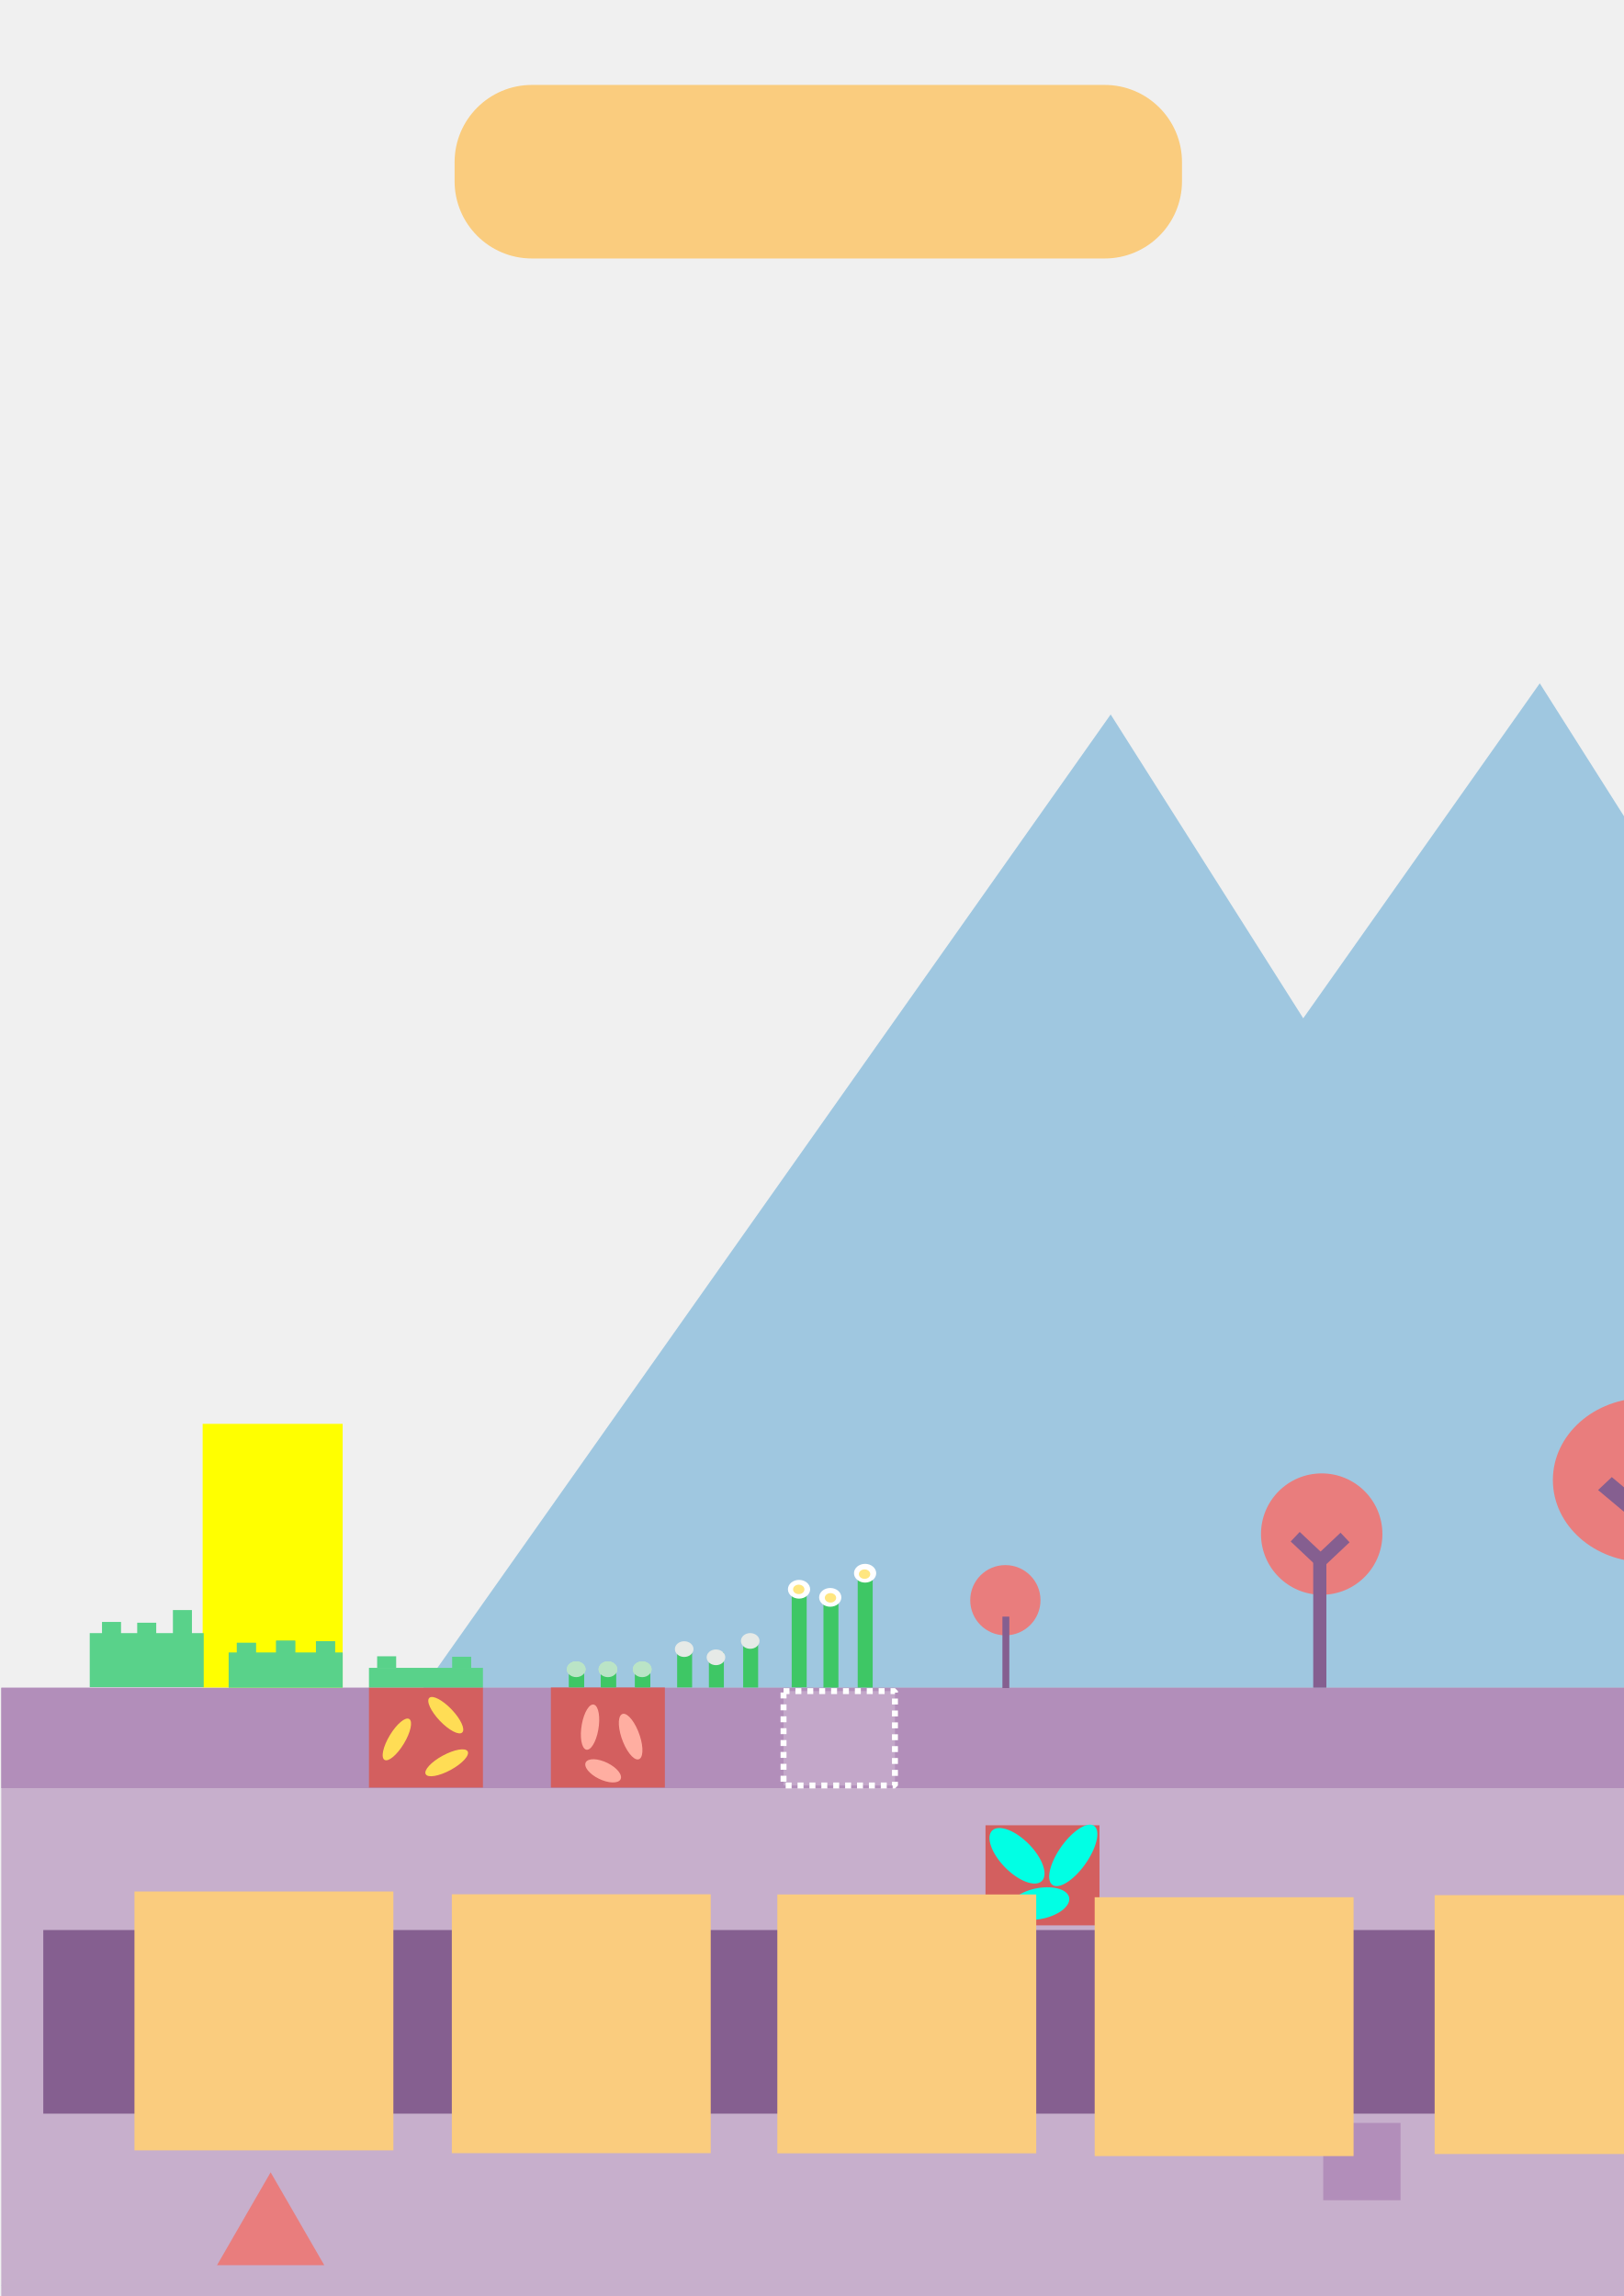
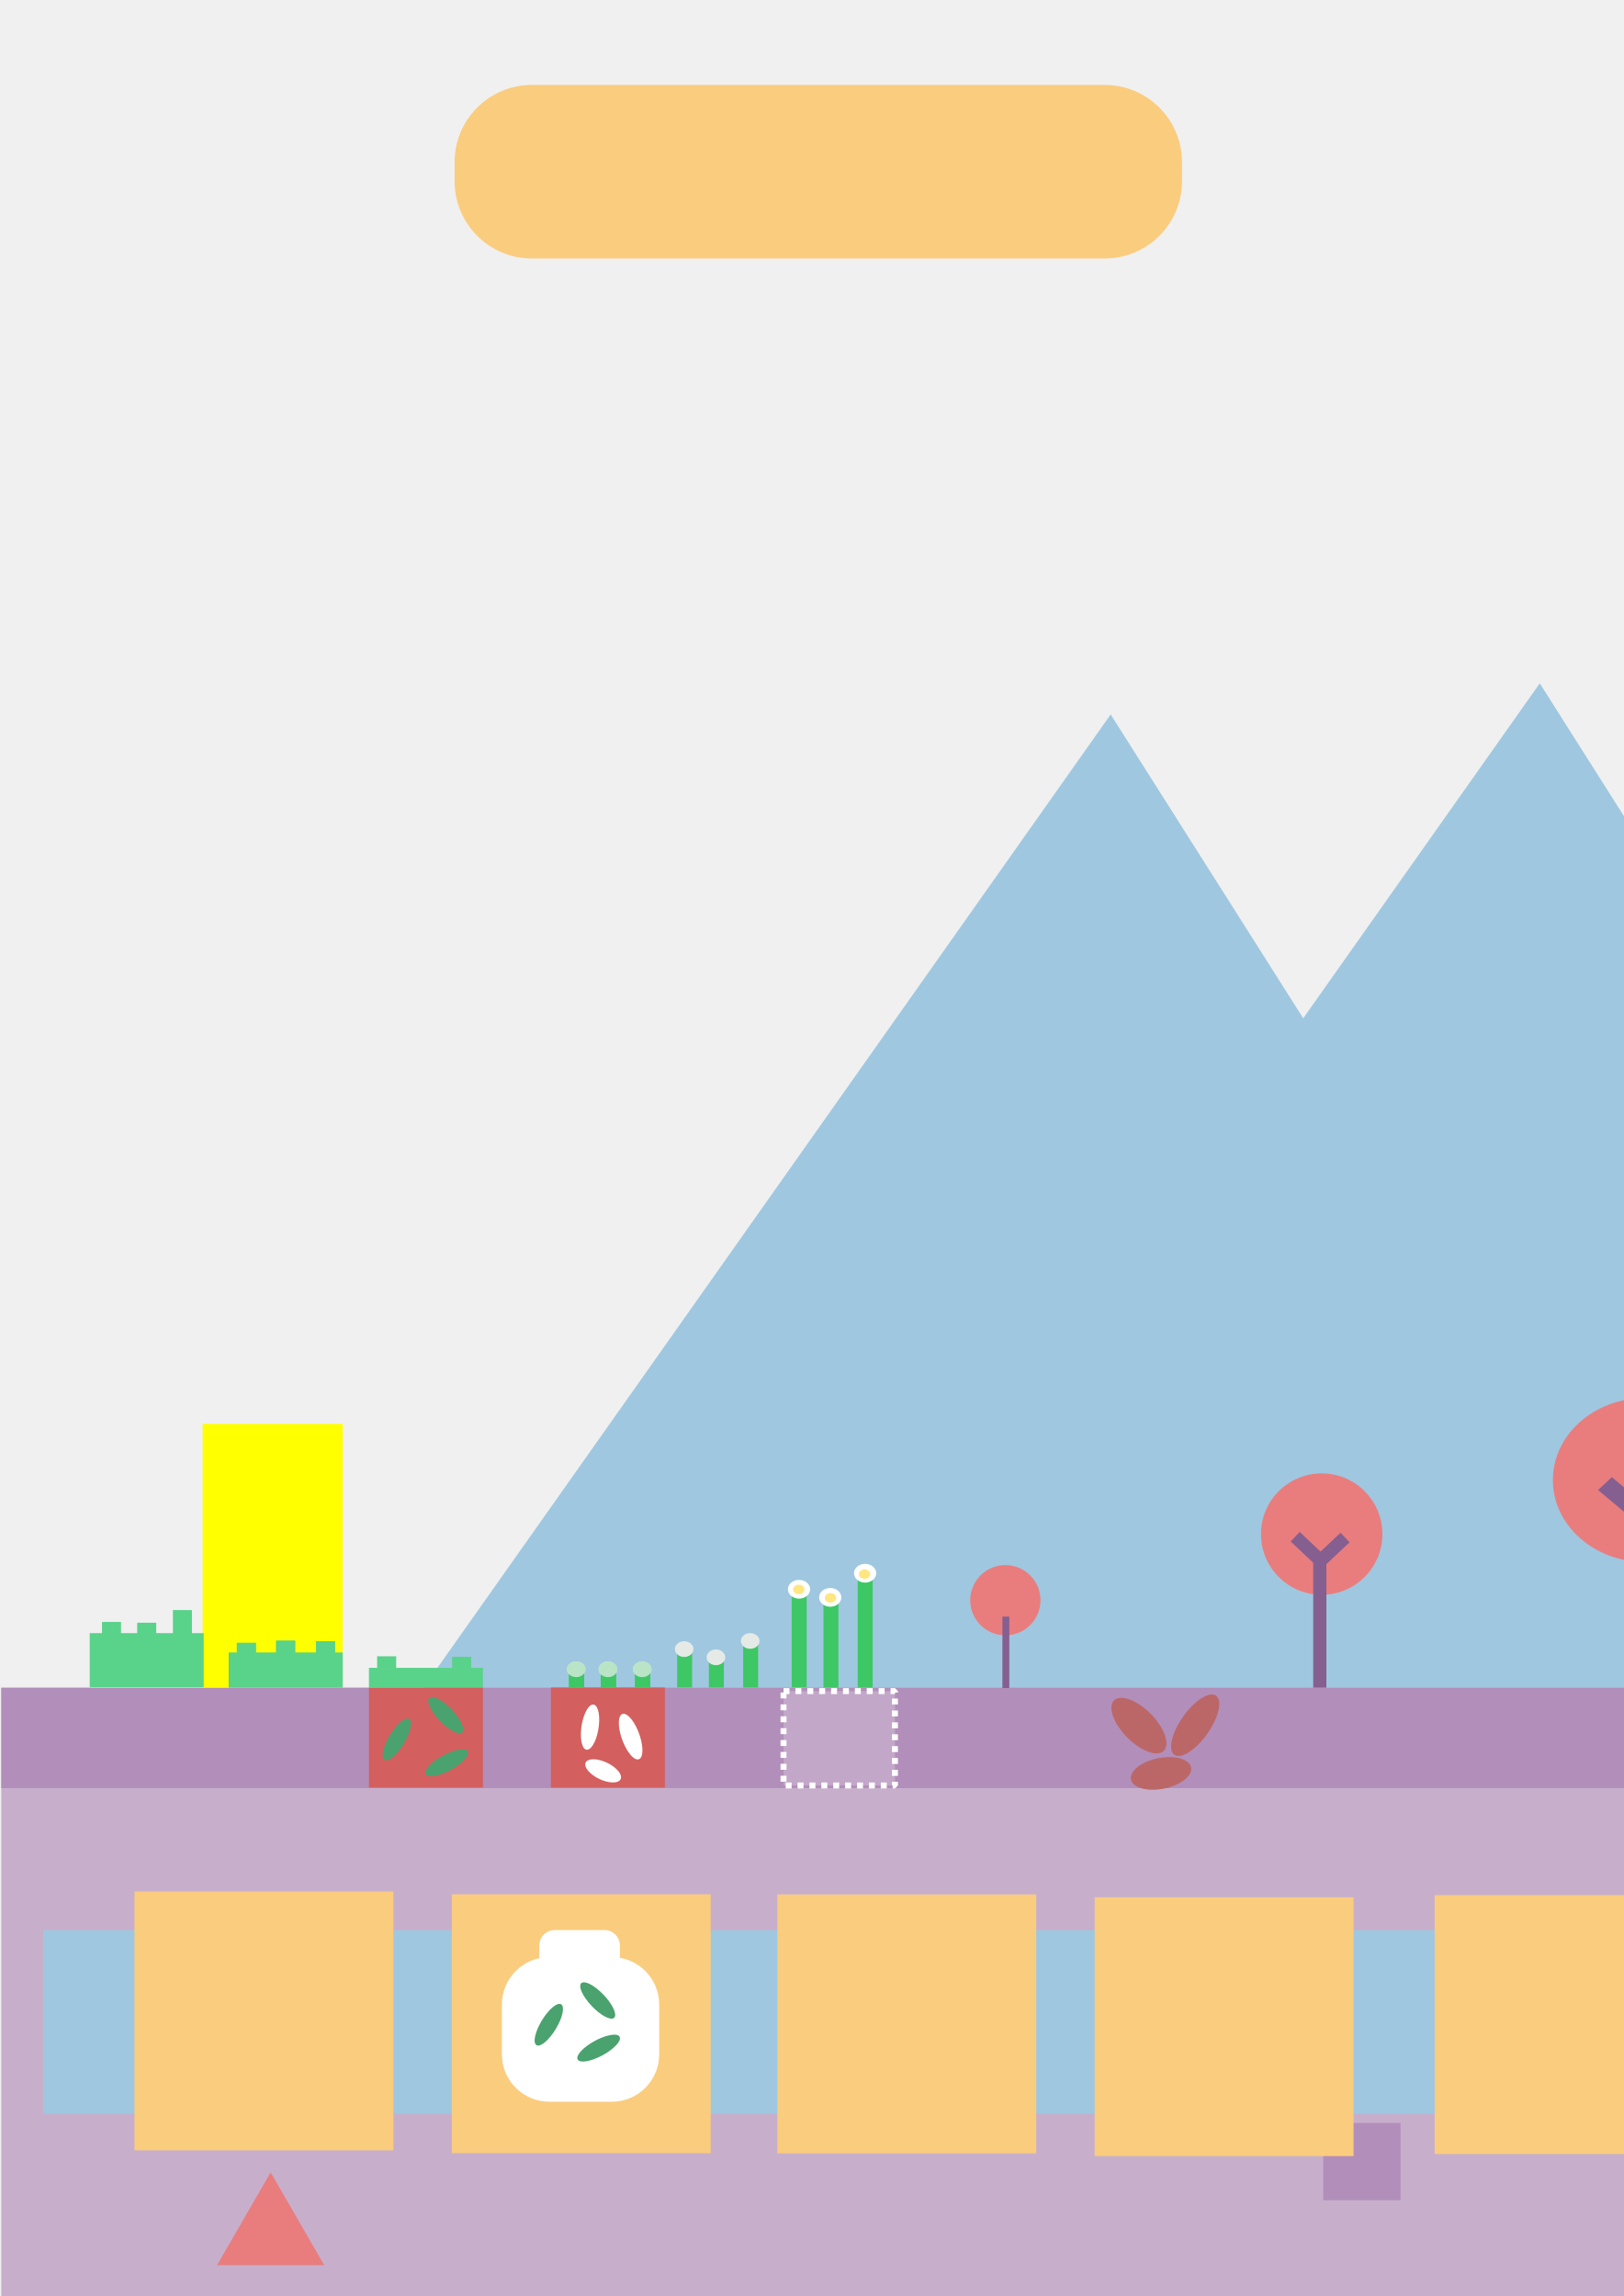
<svg xmlns="http://www.w3.org/2000/svg" width="210mm" height="297mm" viewBox="0 0 210 297" version="1.1" id="svg8">
  <defs id="defs2" />
  <g id="layer1" style="display:inline" />
  <g id="layer4" style="display:inline">
    <path style="opacity:1;fill:#9fc7e0;fill-opacity:1;stroke:none;stroke-width:1.323;stroke-miterlimit:4;stroke-dasharray:none;stroke-opacity:1" id="path5440" d="M 77.107,83.821 184.521,280.342 291.934,476.862 68.036,471.625 -155.863,466.388 -39.378,275.104 Z" transform="matrix(0.6158886,0,0,0.531199,96.15798,47.89345)" />
    <path style="opacity:1;fill:#9fc7e0;fill-opacity:1;stroke:none;stroke-width:1.323;stroke-miterlimit:4;stroke-dasharray:none;stroke-opacity:1" id="path5440-3" d="M 77.107,83.821 184.521,280.342 291.934,476.862 68.036,471.625 -155.863,466.388 -39.378,275.104 Z" transform="matrix(0.6158886,0,0,0.531199,151.6552,43.86594)" />
  </g>
  <g id="layer3" style="display:inline">
    <rect style="opacity:1;fill:#72ba8a;fill-opacity:1;stroke:none;stroke-width:0.624;stroke-miterlimit:4;stroke-dasharray:none;stroke-opacity:1" id="rect5387-7" width="110.974" height="151.564" x="301.22" y="156.149" rx="52.961" />
    <rect style="opacity:1;fill:#a0d0c2;fill-opacity:1;stroke:none;stroke-width:0.692;stroke-miterlimit:4;stroke-dasharray:none;stroke-opacity:1" id="rect5387" width="110.974" height="186.437" x="397.065" y="113.71" rx="52.961" />
  </g>
  <g id="layer2" style="display:inline">
    <rect style="opacity:1;fill:#c7afcc;fill-opacity:1;stroke:none;stroke-width:5.535;stroke-miterlimit:4;stroke-dasharray:none;stroke-opacity:1" id="rect4543" width="1202.22" height="80.494" x="0.164" y="218.319" />
    <rect style="opacity:1;fill:#b28eba;fill-opacity:1;stroke:none;stroke-width:3.434;stroke-miterlimit:4;stroke-dasharray:none;stroke-opacity:1" id="rect4545" width="1202.22" height="12.985" x="0.164" y="218.319" />
    <rect style="opacity:1;fill:#b28eba;fill-opacity:1;stroke:none;stroke-width:1.323;stroke-miterlimit:4;stroke-dasharray:none;stroke-opacity:1" id="rect5277" width="10" height="10" x="32.506" y="248.619" />
    <rect style="opacity:1;fill:#b28eba;fill-opacity:1;stroke:none;stroke-width:1.323;stroke-miterlimit:4;stroke-dasharray:none;stroke-opacity:1" id="rect5277-1" width="10" height="10" x="171.137" y="274.613" />
    <rect style="opacity:1;fill:#b28eba;fill-opacity:1;stroke:none;stroke-width:1.323;stroke-miterlimit:4;stroke-dasharray:none;stroke-opacity:1" id="rect5277-1-5" width="10" height="10" x="328.375" y="254.202" />
    <rect style="opacity:1;fill:#b28eba;fill-opacity:1;stroke:none;stroke-width:1.323;stroke-miterlimit:4;stroke-dasharray:none;stroke-opacity:1" id="rect5277-1-5-8" width="10" height="10" x="528.702" y="273.101" />
    <rect style="opacity:1;fill:#b28eba;fill-opacity:1;stroke:none;stroke-width:1.323;stroke-miterlimit:4;stroke-dasharray:none;stroke-opacity:1" id="rect5277-1-5-8-6" width="10" height="10" x="685.94" y="254.958" />
    <rect style="opacity:1;fill:#b28eba;fill-opacity:1;stroke:none;stroke-width:1.323;stroke-miterlimit:4;stroke-dasharray:none;stroke-opacity:1" id="rect5277-1-5-8-6-3" width="10" height="10" x="843.935" y="277.637" />
    <rect style="opacity:1;fill:#b28eba;fill-opacity:1;stroke:none;stroke-width:1.323;stroke-miterlimit:4;stroke-dasharray:none;stroke-opacity:1" id="rect5277-1-5-8-6-3-5" width="10" height="10" x="1052.577" y="247.399" />
  </g>
  <g id="layer7">
    <rect style="opacity:1;fill:#ffff00;fill-opacity:1;stroke:none;stroke-width:1.339;stroke-miterlimit:4;stroke-dasharray:none;stroke-opacity:1" id="rect6040" width="18.108" height="34.105" x="26.21" y="184.182" />
  </g>
  <g id="layer5" style="display:inline">
    <rect style="opacity:1;fill:#d35f5f;fill-opacity:1;stroke:none;stroke-width:1.569;stroke-miterlimit:4;stroke-dasharray:none;stroke-opacity:1" id="rect5478" width="14.741" height="12.946" x="47.719" y="218.286" />
-     <rect style="opacity:1;fill:#ffdd55;fill-opacity:1;stroke:none;stroke-width:1.609;stroke-miterlimit:4;stroke-dasharray:none;stroke-opacity:1" id="rect5480" width="2.113" height="6.176" x="159.195" y="162.987" rx="12.162" transform="rotate(31.12703)" />
-     <rect style="opacity:1;fill:#ffdd55;fill-opacity:1;stroke:none;stroke-width:1.609;stroke-miterlimit:4;stroke-dasharray:none;stroke-opacity:1" id="rect5480-2" width="2.113" height="6.176" x="-112.229" y="197.386" rx="12.162" transform="rotate(-43.57705)" />
-     <rect style="opacity:1;fill:#ffdd55;fill-opacity:1;stroke:none;stroke-width:1.609;stroke-miterlimit:4;stroke-dasharray:none;stroke-opacity:1" id="rect5480-2-9" width="2.113" height="6.176" x="226.944" y="54.79" rx="12.162" transform="rotate(61.53915)" />
+     <rect style="opacity:1;fill:#4aa26e;fill-opacity:1;stroke:none;stroke-width:1.609;stroke-miterlimit:4;stroke-dasharray:none;stroke-opacity:1" id="rect5480" width="2.113" height="6.176" x="159.195" y="162.987" rx="12.162" transform="rotate(31.12703)" />
+     <rect style="opacity:1;fill:#4aa26e;fill-opacity:1;stroke:none;stroke-width:1.609;stroke-miterlimit:4;stroke-dasharray:none;stroke-opacity:1" id="rect5480-2" width="2.113" height="6.176" x="-112.229" y="197.386" rx="12.162" transform="rotate(-43.57705)" />
+     <rect style="opacity:1;fill:#4aa26e;fill-opacity:1;stroke:none;stroke-width:1.609;stroke-miterlimit:4;stroke-dasharray:none;stroke-opacity:1" id="rect5480-2-9" width="2.113" height="6.176" x="226.944" y="54.79" rx="12.162" transform="rotate(61.53915)" />
  </g>
  <g id="g5545" style="display:inline">
    <rect y="218.286" x="71.249" height="12.946" width="14.741" id="rect5533" style="opacity:1;fill:#d35f5f;fill-opacity:1;stroke:none;stroke-width:1.569;stroke-miterlimit:4;stroke-dasharray:none;stroke-opacity:1" />
-     <rect transform="matrix(0.9835002,-0.1809071,-0.1056129,0.9944073,0,0)" rx="13.408" y="240.611" x="102.582" height="5.868" width="2.329" id="rect5535" style="opacity:1;fill:#ffaea1;fill-opacity:1;stroke:none;stroke-width:1.647;stroke-miterlimit:4;stroke-dasharray:none;stroke-opacity:1" />
-     <rect transform="matrix(0.8052767,-0.5928992,0.3802753,0.9248734,0,0)" rx="13.86" y="233.189" x="-11.501" height="6.199" width="2.408" id="rect5537" style="opacity:1;fill:#ffaea1;fill-opacity:1;stroke:none;stroke-width:1.721;stroke-miterlimit:4;stroke-dasharray:none;stroke-opacity:1" />
-     <rect transform="matrix(-0.2375493,-0.9713755,0.9634786,0.2677855,0,0)" rx="16.126" y="22.112" x="-230.469" height="4.751" width="2.802" id="rect5541" style="opacity:1;fill:#ffaea1;fill-opacity:1;stroke:none;stroke-width:1.625;stroke-miterlimit:4;stroke-dasharray:none;stroke-opacity:1" />
+     <rect transform="matrix(0.9835002,-0.1809071,-0.1056129,0.9944073,0,0)" rx="13.408" y="240.611" x="102.582" height="5.868" width="2.329" id="rect5535" style="opacity:1;fill:#ffffff;fill-opacity:1;stroke:none;stroke-width:1.647;stroke-miterlimit:4;stroke-dasharray:none;stroke-opacity:1" />
+     <rect transform="matrix(0.8052767,-0.5928992,0.3802753,0.9248734,0,0)" rx="13.86" y="233.189" x="-11.501" height="6.199" width="2.408" id="rect5537" style="opacity:1;fill:#ffffff;fill-opacity:1;stroke:none;stroke-width:1.721;stroke-miterlimit:4;stroke-dasharray:none;stroke-opacity:1" />
+     <rect transform="matrix(-0.2375493,-0.9713755,0.9634786,0.2677855,0,0)" rx="16.126" y="22.112" x="-230.469" height="4.751" width="2.802" id="rect5541" style="opacity:1;fill:#ffffff;fill-opacity:1;stroke:none;stroke-width:1.625;stroke-miterlimit:4;stroke-dasharray:none;stroke-opacity:1" />
  </g>
  <g id="layer6" style="display:inline">
    <rect style="opacity:1;fill:#59d28a;fill-opacity:1;stroke:none;stroke-width:1.365;stroke-miterlimit:4;stroke-dasharray:none;stroke-opacity:1" id="rect5558" width="14.741" height="2.54" x="47.719" y="215.746" />
    <rect style="opacity:1;fill:#59d28a;fill-opacity:1;stroke:none;stroke-width:1.739;stroke-miterlimit:4;stroke-dasharray:none;stroke-opacity:1" id="rect5560" width="2.46" height="1.497" x="48.778" y="214.25" />
    <rect style="opacity:1;fill:#59d28a;fill-opacity:1;stroke:none;stroke-width:1.739;stroke-miterlimit:4;stroke-dasharray:none;stroke-opacity:1" id="rect5560-3" width="2.46" height="1.497" x="58.478" y="214.31" />
  </g>
  <g id="g5598" style="display:inline">
    <rect y="213.784" x="29.577" height="4.503" width="14.741" id="rect5592" style="opacity:1;fill:#59d28a;fill-opacity:1;stroke:none;stroke-width:1.817;stroke-miterlimit:4;stroke-dasharray:none;stroke-opacity:1" />
    <rect y="212.511" x="30.635" height="1.802" width="2.46" id="rect5594" style="opacity:1;fill:#59d28a;fill-opacity:1;stroke:none;stroke-width:1.908;stroke-miterlimit:4;stroke-dasharray:none;stroke-opacity:1" />
    <rect y="212.296" x="40.864" height="2.653" width="2.46" id="rect5596" style="opacity:1;fill:#59d28a;fill-opacity:1;stroke:none;stroke-width:2.315;stroke-miterlimit:4;stroke-dasharray:none;stroke-opacity:1" />
    <rect y="212.236" x="35.717" height="2.653" width="2.46" id="rect5596-0" style="opacity:1;fill:#59d28a;fill-opacity:1;stroke:none;stroke-width:2.315;stroke-miterlimit:4;stroke-dasharray:none;stroke-opacity:1" />
  </g>
  <g id="g5623" style="display:inline">
    <rect style="opacity:1;fill:#59d28a;fill-opacity:1;stroke:none;stroke-width:1.817;stroke-miterlimit:4;stroke-dasharray:none;stroke-opacity:1" id="rect5615" width="14.741" height="4.503" x="29.577" y="213.784" />
    <rect style="opacity:1;fill:#59d28a;fill-opacity:1;stroke:none;stroke-width:1.908;stroke-miterlimit:4;stroke-dasharray:none;stroke-opacity:1" id="rect5617" width="2.46" height="1.802" x="30.635" y="212.511" />
    <rect style="opacity:1;fill:#59d28a;fill-opacity:1;stroke:none;stroke-width:2.315;stroke-miterlimit:4;stroke-dasharray:none;stroke-opacity:1" id="rect5619" width="2.46" height="2.653" x="40.864" y="212.296" />
    <rect style="opacity:1;fill:#59d28a;fill-opacity:1;stroke:none;stroke-width:2.315;stroke-miterlimit:4;stroke-dasharray:none;stroke-opacity:1" id="rect5621" width="2.46" height="2.653" x="35.717" y="212.236" />
    <rect style="opacity:1;fill:#59d28a;fill-opacity:1;stroke:none;stroke-width:2.263;stroke-miterlimit:4;stroke-dasharray:none;stroke-opacity:1" id="rect5615-3" width="14.741" height="6.989" x="11.606" y="211.252" />
    <rect style="opacity:1;fill:#59d28a;fill-opacity:1;stroke:none;stroke-width:2.378;stroke-miterlimit:4;stroke-dasharray:none;stroke-opacity:1" id="rect5617-7" width="2.46" height="2.797" x="13.193" y="209.806" />
    <rect style="opacity:1;fill:#59d28a;fill-opacity:1;stroke:none;stroke-width:3.279;stroke-miterlimit:4;stroke-dasharray:none;stroke-opacity:1" id="rect5619-5" width="2.46" height="5.32" x="22.364" y="208.27" />
    <rect style="opacity:1;fill:#59d28a;fill-opacity:1;stroke:none;stroke-width:2.885;stroke-miterlimit:4;stroke-dasharray:none;stroke-opacity:1" id="rect5621-2" width="2.46" height="4.117" x="17.746" y="209.907" />
  </g>
  <g id="g5663" style="display:inline">
    <rect y="216.229" x="73.608" height="2.021" width="1.937" id="rect5657" style="opacity:1;fill:#3ec765;fill-opacity:1;stroke:none;stroke-width:0.441;stroke-miterlimit:4;stroke-dasharray:none;stroke-opacity:1" />
    <ellipse style="opacity:1;fill:#bae4c6;fill-opacity:1;stroke:none;stroke-width:1.292;stroke-miterlimit:4;stroke-dasharray:none;stroke-opacity:1" id="path5665" cx="74.522" cy="215.929" rx="1.204" ry="1.016" />
    <rect y="216.233" x="77.715" height="2.021" width="1.937" id="rect5657-7" style="opacity:1;fill:#3ec765;fill-opacity:1;stroke:none;stroke-width:0.441;stroke-miterlimit:4;stroke-dasharray:none;stroke-opacity:1" />
    <ellipse style="opacity:1;fill:#bae4c6;fill-opacity:1;stroke:none;stroke-width:1.292;stroke-miterlimit:4;stroke-dasharray:none;stroke-opacity:1" id="path5665-4" cx="78.628" cy="215.933" rx="1.204" ry="1.016" />
    <rect y="216.233" x="82.147" height="2.021" width="1.937" id="rect5657-7-7" style="opacity:1;fill:#3ec765;fill-opacity:1;stroke:none;stroke-width:0.441;stroke-miterlimit:4;stroke-dasharray:none;stroke-opacity:1" />
    <ellipse style="opacity:1;fill:#bae4c6;fill-opacity:1;stroke:none;stroke-width:1.292;stroke-miterlimit:4;stroke-dasharray:none;stroke-opacity:1" id="path5665-4-9" cx="83.06" cy="215.933" rx="1.204" ry="1.016" />
  </g>
  <g id="g5715" style="display:inline">
    <rect style="opacity:1;fill:#3ec765;fill-opacity:1;stroke:none;stroke-width:0.441;stroke-miterlimit:4;stroke-dasharray:none;stroke-opacity:1" id="rect5703" width="1.937" height="2.021" x="73.608" y="216.229" />
    <ellipse ry="1.016" rx="1.204" cy="215.929" cx="74.522" id="ellipse5705" style="opacity:1;fill:#bae4c6;fill-opacity:1;stroke:none;stroke-width:1.292;stroke-miterlimit:4;stroke-dasharray:none;stroke-opacity:1" />
    <rect style="opacity:1;fill:#3ec765;fill-opacity:1;stroke:none;stroke-width:0.441;stroke-miterlimit:4;stroke-dasharray:none;stroke-opacity:1" id="rect5707" width="1.937" height="2.021" x="77.715" y="216.233" />
    <ellipse ry="1.016" rx="1.204" cy="215.933" cx="78.628" id="ellipse5709" style="opacity:1;fill:#bae4c6;fill-opacity:1;stroke:none;stroke-width:1.292;stroke-miterlimit:4;stroke-dasharray:none;stroke-opacity:1" />
    <rect style="opacity:1;fill:#3ec765;fill-opacity:1;stroke:none;stroke-width:0.441;stroke-miterlimit:4;stroke-dasharray:none;stroke-opacity:1" id="rect5711" width="1.937" height="2.021" x="82.147" y="216.233" />
    <ellipse ry="1.016" rx="1.204" cy="215.933" cx="83.06" id="ellipse5713" style="opacity:1;fill:#bae4c6;fill-opacity:1;stroke:none;stroke-width:1.292;stroke-miterlimit:4;stroke-dasharray:none;stroke-opacity:1" />
    <rect style="opacity:1;fill:#3ec765;fill-opacity:1;stroke:none;stroke-width:0.66;stroke-miterlimit:4;stroke-dasharray:none;stroke-opacity:1" id="rect5703-0" width="1.937" height="4.521" x="87.577" y="213.76" />
    <ellipse ry="1.016" rx="1.204" cy="213.32" cx="88.49" id="ellipse5705-8" style="opacity:1;fill:#e6eae7;fill-opacity:1;stroke:none;stroke-width:1.292;stroke-miterlimit:4;stroke-dasharray:none;stroke-opacity:1" />
    <rect style="opacity:1;fill:#3ec765;fill-opacity:1;stroke:none;stroke-width:0.66;stroke-miterlimit:4;stroke-dasharray:none;stroke-opacity:1" id="rect5707-1" width="1.937" height="4.521" x="91.684" y="213.77" />
    <ellipse ry="1.016" rx="1.204" cy="214.382" cx="92.597" id="ellipse5709-1" style="opacity:1;fill:#e6eae7;fill-opacity:1;stroke:none;stroke-width:1.292;stroke-miterlimit:4;stroke-dasharray:none;stroke-opacity:1" />
    <rect style="opacity:1;fill:#3ec765;fill-opacity:1;stroke:none;stroke-width:0.736;stroke-miterlimit:4;stroke-dasharray:none;stroke-opacity:1" id="rect5711-4" width="1.937" height="5.623" x="96.116" y="212.667" />
    <ellipse ry="1.016" rx="1.204" cy="212.266" cx="97.029" id="ellipse5713-1" style="opacity:1;fill:#e6eae7;fill-opacity:1;stroke:none;stroke-width:1.292;stroke-miterlimit:4;stroke-dasharray:none;stroke-opacity:1" />
  </g>
  <g id="g5771" style="display:inline">
    <rect y="216.229" x="73.608" height="2.021" width="1.937" id="rect5747" style="opacity:1;fill:#3ec765;fill-opacity:1;stroke:none;stroke-width:0.441;stroke-miterlimit:4;stroke-dasharray:none;stroke-opacity:1" />
    <ellipse style="opacity:1;fill:#bae4c6;fill-opacity:1;stroke:none;stroke-width:1.292;stroke-miterlimit:4;stroke-dasharray:none;stroke-opacity:1" id="ellipse5749" cx="74.522" cy="215.929" rx="1.204" ry="1.016" />
    <rect y="216.233" x="77.715" height="2.021" width="1.937" id="rect5751" style="opacity:1;fill:#3ec765;fill-opacity:1;stroke:none;stroke-width:0.441;stroke-miterlimit:4;stroke-dasharray:none;stroke-opacity:1" />
    <ellipse style="opacity:1;fill:#bae4c6;fill-opacity:1;stroke:none;stroke-width:1.292;stroke-miterlimit:4;stroke-dasharray:none;stroke-opacity:1" id="ellipse5753" cx="78.628" cy="215.933" rx="1.204" ry="1.016" />
    <rect y="216.233" x="82.147" height="2.021" width="1.937" id="rect5755" style="opacity:1;fill:#3ec765;fill-opacity:1;stroke:none;stroke-width:0.441;stroke-miterlimit:4;stroke-dasharray:none;stroke-opacity:1" />
    <ellipse style="opacity:1;fill:#bae4c6;fill-opacity:1;stroke:none;stroke-width:1.292;stroke-miterlimit:4;stroke-dasharray:none;stroke-opacity:1" id="ellipse5757" cx="83.06" cy="215.933" rx="1.204" ry="1.016" />
    <rect y="205.759" x="102.394" height="12.506" width="1.937" id="rect5759" style="opacity:1;fill:#3ec765;fill-opacity:1;stroke:none;stroke-width:1.097;stroke-miterlimit:4;stroke-dasharray:none;stroke-opacity:1" />
    <ellipse style="opacity:1;fill:#ffffff;fill-opacity:1;stroke:none;stroke-width:1.543;stroke-miterlimit:4;stroke-dasharray:none;stroke-opacity:1" id="ellipse5761" cx="103.342" cy="205.579" rx="1.437" ry="1.213" />
    <rect y="206.797" x="106.501" height="11.494" width="1.937" id="rect5763" style="opacity:1;fill:#3ec765;fill-opacity:1;stroke:none;stroke-width:1.052;stroke-miterlimit:4;stroke-dasharray:none;stroke-opacity:1" />
    <ellipse style="opacity:1;fill:#ffffff;fill-opacity:1;stroke:none;stroke-width:1.543;stroke-miterlimit:4;stroke-dasharray:none;stroke-opacity:1" id="ellipse5765" cx="107.378" cy="206.627" rx="1.437" ry="1.213" />
    <rect y="202.736" x="110.932" height="15.555" width="1.937" id="rect5767" style="opacity:1;fill:#3ec765;fill-opacity:1;stroke:none;stroke-width:1.224;stroke-miterlimit:4;stroke-dasharray:none;stroke-opacity:1" />
    <ellipse style="opacity:1;fill:#ffffff;fill-opacity:1;stroke:none;stroke-width:1.543;stroke-miterlimit:4;stroke-dasharray:none;stroke-opacity:1" id="ellipse5769" cx="111.886" cy="203.505" rx="1.437" ry="1.213" />
    <ellipse style="opacity:1;fill:#ffe680;fill-opacity:1;stroke:none;stroke-width:2.425;stroke-miterlimit:4;stroke-dasharray:none;stroke-opacity:1" id="path5773" cx="103.305" cy="205.597" rx="0.735" ry="0.612" />
    <ellipse style="opacity:1;fill:#ffe680;fill-opacity:1;stroke:none;stroke-width:2.425;stroke-miterlimit:4;stroke-dasharray:none;stroke-opacity:1" id="path5773-0" cx="107.409" cy="206.69" rx="0.735" ry="0.612" />
    <ellipse style="opacity:1;fill:#ffe680;fill-opacity:1;stroke:none;stroke-width:2.425;stroke-miterlimit:4;stroke-dasharray:none;stroke-opacity:1" id="path5773-0-8" cx="111.819" cy="203.622" rx="0.735" ry="0.612" />
  </g>
  <g style="display:inline" id="g5813">
-     <rect style="opacity:1;fill:#d35f5f;fill-opacity:1;stroke:none;stroke-width:1.569;stroke-miterlimit:4;stroke-dasharray:none;stroke-opacity:1" id="rect5805" width="14.741" height="12.946" x="127.46" y="236.109" />
-     <rect style="opacity:1;fill:#01ffe4;fill-opacity:1;stroke:none;stroke-width:2.851;stroke-miterlimit:4;stroke-dasharray:none;stroke-opacity:1" id="rect5807" width="4.529" height="9.049" x="-102.552" y="224.142" rx="26.071" transform="matrix(0.4183339,-0.9082933,0.75869,0.6514518,0,0)" />
-     <rect style="opacity:1;fill:#01ffe4;fill-opacity:1;stroke:none;stroke-width:2.679;stroke-miterlimit:4;stroke-dasharray:none;stroke-opacity:1" id="rect5809" width="3.875" height="9.334" x="-252.718" y="-161.93" rx="22.308" transform="matrix(-0.9005664,-0.4347184,0.5534263,-0.8328982,0,0)" />
-     <rect style="opacity:1;fill:#01ffe4;fill-opacity:1;stroke:none;stroke-width:2.694;stroke-miterlimit:4;stroke-dasharray:none;stroke-opacity:1" id="rect5811" width="4.965" height="7.367" x="-325.071" y="-145.633" rx="28.581" transform="matrix(-0.8158341,-0.5782861,0.9072872,-0.4205115,0,0)" />
+     <rect style="opacity:1;fill:#bc6767;fill-opacity:1;stroke:none;stroke-width:2.851;stroke-miterlimit:4;stroke-dasharray:none;stroke-opacity:1" id="rect5807" width="4.529" height="9.049" x="-78.585" y="231.711" rx="26.071" transform="matrix(0.4183339,-0.9082933,0.75869,0.6514518,0,0)" />
+     <rect style="opacity:1;fill:#bc6767;fill-opacity:1;stroke:none;stroke-width:2.679;stroke-miterlimit:4;stroke-dasharray:none;stroke-opacity:1" id="rect5809" width="3.875" height="9.334" x="-256.569" y="-139.704" rx="22.308" transform="matrix(-0.9005664,-0.4347184,0.5534263,-0.8328982,0,0)" />
+     <rect style="opacity:1;fill:#bc6767;fill-opacity:1;stroke:none;stroke-width:2.694;stroke-miterlimit:4;stroke-dasharray:none;stroke-opacity:1" id="rect5811" width="4.965" height="7.367" x="-315.107" y="-119.293" rx="28.581" transform="matrix(-0.8158341,-0.5782861,0.9072872,-0.4205115,0,0)" />
  </g>
  <g id="g5835" style="display:inline">
    <circle style="opacity:1;fill:#e97d7d;fill-opacity:1;stroke:none;stroke-width:1.538;stroke-miterlimit:4;stroke-dasharray:none;stroke-opacity:1" id="path6037" cx="130.027" cy="206.997" r="4.544" />
    <rect style="opacity:1;fill:#855f90;fill-opacity:1;stroke:none;stroke-width:0.8;stroke-miterlimit:4;stroke-dasharray:none;stroke-opacity:1" id="rect5854" width="0.893" height="9.237" x="129.646" y="209.121" />
  </g>
  <g style="display:inline" id="g5904">
    <circle style="display:inline;opacity:1;fill:#e97d7d;fill-opacity:1;stroke:none;stroke-width:2.657;stroke-miterlimit:4;stroke-dasharray:none;stroke-opacity:1" id="path6037-0" cx="170.94" cy="198.443" r="7.851" />
    <rect y="200.892" x="169.844" height="17.415" width="1.702" id="rect5898" style="opacity:1;fill:#855f90;fill-opacity:1;stroke:none;stroke-width:1.516;stroke-miterlimit:4;stroke-dasharray:none;stroke-opacity:1" />
    <rect style="opacity:1;fill:#855f90;fill-opacity:1;stroke:none;stroke-width:0.927;stroke-miterlimit:4;stroke-dasharray:none;stroke-opacity:1" id="rect6057" width="1.702" height="4.385" x="-30.497" y="258.255" transform="rotate(-46.66921)" />
    <rect style="display:inline;opacity:1;fill:#855f90;fill-opacity:1;stroke:none;stroke-width:0.927;stroke-miterlimit:4;stroke-dasharray:none;stroke-opacity:1" id="rect6057-4" width="1.702" height="4.385" x="-264.894" y="9.936" transform="matrix(-0.6862094,-0.7274041,-0.7274041,0.6862094,0,0)" />
  </g>
  <g id="g5975" style="display:inline">
    <ellipse style="display:inline;opacity:1;fill:#e97d7d;fill-opacity:1;stroke:none;stroke-width:3.812;stroke-miterlimit:4;stroke-dasharray:none;stroke-opacity:1" id="path6037-0-1" cx="212.792" cy="191.45" rx="11.953" ry="10.614" />
    <rect y="194.761" x="211.124" height="23.545" width="2.591" id="rect5898-1" style="display:inline;opacity:1;fill:#855f90;fill-opacity:1;stroke:none;stroke-width:2.175;stroke-miterlimit:4;stroke-dasharray:none;stroke-opacity:1" />
    <rect style="display:inline;opacity:1;fill:#855f90;fill-opacity:1;stroke:none;stroke-width:1.334;stroke-miterlimit:4;stroke-dasharray:none;stroke-opacity:1" id="rect6057-3" width="2.442" height="6.336" x="-15.138" y="284" transform="matrix(0.7281621,-0.685405,0.7665779,0.6421513,0,0)" />
    <rect style="display:inline;opacity:1;fill:#855f90;fill-opacity:1;stroke:none;stroke-width:1.334;stroke-miterlimit:4;stroke-dasharray:none;stroke-opacity:1" id="rect6057-4-3" width="2.442" height="6.336" x="-290.06" y="-9.225" transform="matrix(-0.7281621,-0.685405,-0.7665779,0.6421513,0,0)" />
  </g>
  <g id="layer8">
    <rect style="display:inline;opacity:1;fill:#ffffff;fill-opacity:0.225;stroke:#ffffff;stroke-width:0.769;stroke-linejoin:bevel;stroke-miterlimit:4;stroke-dasharray:0.769, 0.769;stroke-dashoffset:0;stroke-opacity:1" id="rect5805-9" width="14.412" height="12.21" x="101.337" y="218.751" />
  </g>
  <g id="layer9">
    <rect style="display:inline;opacity:1;fill:#d35f5f;fill-opacity:1;stroke:none;stroke-width:1.569;stroke-miterlimit:4;stroke-dasharray:none;stroke-opacity:1" id="rect5805-8" width="14.741" height="12.946" x="239.854" y="231.193" />
    <rect style="display:inline;opacity:1;fill:#facc7e;fill-opacity:1;stroke:none;stroke-width:2.851;stroke-miterlimit:4;stroke-dasharray:none;stroke-opacity:1" id="rect5807-4" width="4.529" height="9.049" x="328.473" y="213.189" rx="26.071" transform="matrix(0.9948612,0.1012479,-0.3702776,0.9289211,0,0)" />
    <rect style="display:inline;opacity:1;fill:#facc7e;fill-opacity:1;stroke:none;stroke-width:2.679;stroke-miterlimit:4;stroke-dasharray:none;stroke-opacity:1" id="rect5809-6" width="3.875" height="9.334" x="-352.563" y="-51.331" rx="22.308" transform="matrix(-0.8082116,-0.5888922,0.6935708,-0.7203884,0,0)" />
    <rect style="display:inline;opacity:1;fill:#facc7e;fill-opacity:1;stroke:none;stroke-width:3.273;stroke-miterlimit:4;stroke-dasharray:none;stroke-opacity:1" id="rect5811-0" width="6.221" height="8.679" x="-0.386" y="338.162" rx="35.808" transform="matrix(0.1779064,-0.9840474,0.708236,0.7059757,0,0)" />
  </g>
  <g id="layer10" style="display:inline">
    <path style="opacity:1;fill:#facc7e;fill-opacity:1;stroke:none;stroke-width:0.729;stroke-linejoin:miter;stroke-miterlimit:4;stroke-dasharray:0.729, 0.729;stroke-dashoffset:0;stroke-opacity:1" id="path6492" d="m 267.229,199.482 -14.602,1.199 -5.653,-13.517 11.108,-9.553 12.518,7.613 z" transform="matrix(0.860847,0.07905296,-0.07905296,0.860847,52.41862,10.92036)" />
    <rect y="198.671" x="259.863" height="19.719" width="1.623" id="rect5898-1-7" style="display:inline;opacity:1;fill:#855f90;fill-opacity:1;stroke:none;stroke-width:1.575;stroke-miterlimit:4;stroke-dasharray:none;stroke-opacity:1" />
    <rect style="display:inline;opacity:1;fill:#855f90;fill-opacity:1;stroke:none;stroke-width:0.755;stroke-miterlimit:4;stroke-dasharray:none;stroke-opacity:1" id="rect6057-3-5" width="1.373" height="3.613" x="-32.509" y="336.765" transform="matrix(0.8112203,-0.5847406,0.8417035,0.53994,0,0)" />
    <rect style="display:inline;opacity:1;fill:#855f90;fill-opacity:1;stroke:none;stroke-width:0.755;stroke-miterlimit:4;stroke-dasharray:none;stroke-opacity:1" id="rect6057-4-3-4" width="1.373" height="3.613" x="-335.24" y="9.038" transform="matrix(-0.8112203,-0.5847406,-0.8417035,0.53994,0,0)" />
  </g>
  <g id="g6502" style="display:inline">
    <path transform="matrix(0.860847,0.07905296,-0.07905296,0.860847,52.41862,10.92036)" d="m 267.229,199.482 -14.602,1.199 -5.653,-13.517 11.108,-9.553 12.518,7.613 z" id="path6494" style="opacity:1;fill:#facc7e;fill-opacity:1;stroke:none;stroke-width:0.729;stroke-linejoin:miter;stroke-miterlimit:4;stroke-dasharray:0.729, 0.729;stroke-dashoffset:0;stroke-opacity:1" />
    <rect style="display:inline;opacity:1;fill:#855f90;fill-opacity:1;stroke:none;stroke-width:1.575;stroke-miterlimit:4;stroke-dasharray:none;stroke-opacity:1" id="rect6496" width="1.623" height="19.719" x="259.863" y="198.671" />
    <rect transform="matrix(0.8112203,-0.5847406,0.8417035,0.53994,0,0)" y="336.765" x="-32.509" height="3.613" width="1.373" id="rect6498" style="display:inline;opacity:1;fill:#855f90;fill-opacity:1;stroke:none;stroke-width:0.755;stroke-miterlimit:4;stroke-dasharray:none;stroke-opacity:1" />
    <rect transform="matrix(-0.8112203,-0.5847406,-0.8417035,0.53994,0,0)" y="9.038" x="-335.24" height="3.613" width="1.373" id="rect6500" style="display:inline;opacity:1;fill:#855f90;fill-opacity:1;stroke:none;stroke-width:0.755;stroke-miterlimit:4;stroke-dasharray:none;stroke-opacity:1" />
    <path transform="matrix(1.484574,0.1363308,-0.1363308,1.484574,-51.83121,-135.9011)" d="m 267.229,199.482 -14.602,1.199 -5.653,-13.517 11.108,-9.553 12.518,7.613 z" id="path6494-9" style="display:inline;opacity:1;fill:#facc7e;fill-opacity:1;stroke:none;stroke-width:0.729;stroke-linejoin:miter;stroke-miterlimit:4;stroke-dasharray:0.729, 0.729;stroke-dashoffset:0;stroke-opacity:1" />
    <rect style="display:inline;opacity:1;fill:#855f90;fill-opacity:1;stroke:none;stroke-width:3.119;stroke-miterlimit:4;stroke-dasharray:none;stroke-opacity:1" id="rect6496-8" width="3.154" height="39.766" x="305.097" y="178.314" />
    <rect transform="matrix(0.8699505,-0.4931391,0.8928245,0.4504047,0,0)" y="377.558" x="-42.99" height="6.622" width="2.488" id="rect6498-8" style="display:inline;opacity:1;fill:#855f90;fill-opacity:1;stroke:none;stroke-width:1.377;stroke-miterlimit:4;stroke-dasharray:none;stroke-opacity:1" />
    <rect transform="matrix(-0.8699505,-0.4931391,-0.8928245,0.4504047,0,0)" y="14.081" x="-375.174" height="6.622" width="2.488" id="rect6500-6" style="display:inline;opacity:1;fill:#855f90;fill-opacity:1;stroke:none;stroke-width:1.377;stroke-miterlimit:4;stroke-dasharray:none;stroke-opacity:1" />
    <rect transform="matrix(0.8699505,-0.4931391,0.8928245,0.4504047,0,0)" y="368.193" x="-33.755" height="6.622" width="2.488" id="rect6498-8-9" style="display:inline;opacity:1;fill:#855f90;fill-opacity:1;stroke:none;stroke-width:1.377;stroke-miterlimit:4;stroke-dasharray:none;stroke-opacity:1" />
    <rect transform="matrix(-0.8699505,-0.4931391,-0.8928245,0.4504047,0,0)" y="5.105" x="-365.585" height="6.622" width="2.488" id="rect6500-6-9" style="display:inline;opacity:1;fill:#855f90;fill-opacity:1;stroke:none;stroke-width:1.377;stroke-miterlimit:4;stroke-dasharray:none;stroke-opacity:1" />
  </g>
  <g style="display:inline" id="g6650">
    <path style="opacity:1;fill:#facc7e;fill-opacity:1;stroke:none;stroke-width:0.729;stroke-linejoin:miter;stroke-miterlimit:4;stroke-dasharray:0.729, 0.729;stroke-dashoffset:0;stroke-opacity:1" id="path6630" d="m 267.229,199.482 -14.602,1.199 -5.653,-13.517 11.108,-9.553 12.518,7.613 z" transform="matrix(0.860847,0.07905296,-0.07905296,0.860847,52.41862,10.92036)" />
    <rect y="198.671" x="259.863" height="19.719" width="1.623" id="rect6632" style="display:inline;opacity:1;fill:#855f90;fill-opacity:1;stroke:none;stroke-width:1.575;stroke-miterlimit:4;stroke-dasharray:none;stroke-opacity:1" />
    <rect style="display:inline;opacity:1;fill:#855f90;fill-opacity:1;stroke:none;stroke-width:0.755;stroke-miterlimit:4;stroke-dasharray:none;stroke-opacity:1" id="rect6634" width="1.373" height="3.613" x="-32.509" y="336.765" transform="matrix(0.8112203,-0.5847406,0.8417035,0.53994,0,0)" />
    <rect style="display:inline;opacity:1;fill:#855f90;fill-opacity:1;stroke:none;stroke-width:0.755;stroke-miterlimit:4;stroke-dasharray:none;stroke-opacity:1" id="rect6636" width="1.373" height="3.613" x="-335.24" y="9.038" transform="matrix(-0.8112203,-0.5847406,-0.8417035,0.53994,0,0)" />
    <path style="display:inline;opacity:1;fill:#facc7e;fill-opacity:1;stroke:none;stroke-width:0.729;stroke-linejoin:miter;stroke-miterlimit:4;stroke-dasharray:0.729, 0.729;stroke-dashoffset:0;stroke-opacity:1" id="path6638" d="m 267.229,199.482 -14.602,1.199 -5.653,-13.517 11.108,-9.553 12.518,7.613 z" transform="matrix(1.98341,0.1821397,-0.1821397,1.98341,-118.536,-254.8435)" />
    <rect y="160.227" x="358.326" height="57.852" width="4.214" id="rect6640" style="display:inline;opacity:1;fill:#855f90;fill-opacity:1;stroke:none;stroke-width:4.349;stroke-miterlimit:4;stroke-dasharray:none;stroke-opacity:1" />
    <rect style="display:inline;opacity:1;fill:#855f90;fill-opacity:1;stroke:none;stroke-width:1.839;stroke-miterlimit:4;stroke-dasharray:none;stroke-opacity:1" id="rect6642" width="3.324" height="8.847" x="-6.058" y="399.156" transform="matrix(0.8699505,-0.4931391,0.8928245,0.4504047,0,0)" />
    <rect style="display:inline;opacity:1;fill:#855f90;fill-opacity:1;stroke:none;stroke-width:1.839;stroke-miterlimit:4;stroke-dasharray:none;stroke-opacity:1" id="rect6644" width="3.324" height="8.847" x="-396.504" y="-28.034" transform="matrix(-0.8699505,-0.4931391,-0.8928245,0.4504047,0,0)" />
    <rect style="display:inline;opacity:1;fill:#855f90;fill-opacity:1;stroke:none;stroke-width:1.839;stroke-miterlimit:4;stroke-dasharray:none;stroke-opacity:1" id="rect6646" width="3.324" height="8.847" x="4.008" y="388.857" transform="matrix(0.8699505,-0.4931391,0.8928245,0.4504047,0,0)" />
    <rect style="display:inline;opacity:1;fill:#855f90;fill-opacity:1;stroke:none;stroke-width:1.839;stroke-miterlimit:4;stroke-dasharray:none;stroke-opacity:1" id="rect6648" width="3.324" height="8.847" x="-385.964" y="-37.813" transform="matrix(-0.8699505,-0.4931391,-0.8928245,0.4504047,0,0)" />
    <rect style="display:inline;opacity:1;fill:#855f90;fill-opacity:1;stroke:none;stroke-width:1.417;stroke-miterlimit:4;stroke-dasharray:none;stroke-opacity:1" id="rect6646-9" width="2.56" height="6.815" x="15.115" y="381.082" transform="matrix(0.8699505,-0.4931391,0.8928245,0.4504047,0,0)" />
    <rect style="display:inline;opacity:1;fill:#855f90;fill-opacity:1;stroke:none;stroke-width:1.417;stroke-miterlimit:4;stroke-dasharray:none;stroke-opacity:1" id="rect6648-3" width="2.56" height="6.815" x="-375.423" y="-46.278" transform="matrix(-0.8699505,-0.4931391,-0.8928245,0.4504047,0,0)" />
  </g>
  <g id="layer11">
    <rect style="display:inline;opacity:1;fill:#facc7e;fill-opacity:1;stroke:none;stroke-width:0.729;stroke-linejoin:miter;stroke-miterlimit:4;stroke-dasharray:0.729, 0.729;stroke-dashoffset:0;stroke-opacity:1" id="rect6670" width="94.079" height="22.451" x="58.794" y="10.986" rx="10" />
  </g>
  <g id="layer12">
-     <rect style="opacity:1;fill:#855f90;fill-opacity:1;stroke:none;stroke-width:1.189;stroke-linejoin:miter;stroke-miterlimit:4;stroke-dasharray:1.189, 1.189;stroke-dashoffset:0;stroke-opacity:1" id="rect6689" width="226.506" height="23.754" x="5.597" y="249.659" />
+     <rect style="opacity:1;fill:#9fc7e0;fill-opacity:1;stroke:none;stroke-width:1.189;stroke-linejoin:miter;stroke-miterlimit:4;stroke-dasharray:1.189, 1.189;stroke-dashoffset:0;stroke-opacity:1" id="rect6689" width="226.506" height="23.754" x="5.597" y="249.659" />
    <rect style="opacity:1;fill:#facc7e;fill-opacity:1;stroke:none;stroke-width:0.846;stroke-linejoin:miter;stroke-miterlimit:4;stroke-dasharray:none;stroke-dashoffset:0;stroke-opacity:1" id="rect6691" width="33.484" height="33.484" x="17.391" y="244.676" />
    <rect style="opacity:1;fill:#facc7e;fill-opacity:1;stroke:none;stroke-width:0.846;stroke-linejoin:miter;stroke-miterlimit:4;stroke-dasharray:none;stroke-dashoffset:0;stroke-opacity:1" id="rect6691-4" width="33.484" height="33.484" x="58.436" y="245.035" />
    <rect style="opacity:1;fill:#facc7e;fill-opacity:1;stroke:none;stroke-width:0.846;stroke-linejoin:miter;stroke-miterlimit:4;stroke-dasharray:none;stroke-dashoffset:0;stroke-opacity:1" id="rect6691-3" width="33.484" height="33.484" x="100.534" y="245.06" />
    <rect style="opacity:1;fill:#facc7e;fill-opacity:1;stroke:none;stroke-width:0.846;stroke-linejoin:miter;stroke-miterlimit:4;stroke-dasharray:none;stroke-dashoffset:0;stroke-opacity:1" id="rect6691-4-1" width="33.484" height="33.484" x="141.579" y="245.418" />
    <rect style="opacity:1;fill:#facc7e;fill-opacity:1;stroke:none;stroke-width:0.846;stroke-linejoin:miter;stroke-miterlimit:4;stroke-dasharray:none;stroke-dashoffset:0;stroke-opacity:1" id="rect6691-4-1-9" width="33.484" height="33.484" x="185.548" y="245.148" />
  </g>
  <g id="layer13">
    <path style="opacity:1;fill:#e97d7d;fill-opacity:1;stroke:none;stroke-width:1.03;stroke-linejoin:miter;stroke-miterlimit:4;stroke-dasharray:none;stroke-dashoffset:0;stroke-opacity:1" id="path6744" d="m 35.002,-281.001 -3.467,-6.006 -3.467,-6.006 6.935,0 6.935,0 -3.467,6.006 z" transform="scale(1,-1)" />
  </g>
+   <g id="layer14" style="display:inline">
+     <rect style="opacity:1;fill:#ffffff;fill-opacity:1;stroke:none;stroke-width:0.895;stroke-linejoin:miter;stroke-miterlimit:4;stroke-dasharray:none;stroke-dashoffset:0;stroke-opacity:1" id="rect6747" width="20.35" height="18.709" x="64.909" y="253.162" rx="6.14" />
+     <rect style="opacity:1;fill:#ffffff;fill-opacity:1;stroke:none;stroke-width:0.588;stroke-linejoin:miter;stroke-miterlimit:4;stroke-dasharray:none;stroke-dashoffset:0;stroke-opacity:1" id="rect6749" width="10.424" height="6.147" x="69.752" y="249.661" rx="2" />
+     <rect style="display:inline;opacity:1;fill:#4aa26e;fill-opacity:1;stroke:none;stroke-width:1.609;stroke-miterlimit:4;stroke-dasharray:none;stroke-opacity:1" id="rect5480-7" width="2.113" height="6.176" x="195.095" y="184.421" rx="12.162" transform="rotate(31.12703)" />
+     <rect style="display:inline;opacity:1;fill:#4aa26e;fill-opacity:1;stroke:none;stroke-width:1.609;stroke-miterlimit:4;stroke-dasharray:none;stroke-opacity:1" id="rect5480-2-5" width="2.113" height="6.176" x="-123.433" y="237.669" rx="12.162" transform="rotate(-43.57704)" />
+     <rect style="display:inline;opacity:1;fill:#4aa26e;fill-opacity:1;stroke:none;stroke-width:1.609;stroke-miterlimit:4;stroke-dasharray:none;stroke-opacity:1" id="rect5480-2-9-5" width="2.113" height="6.176" x="268.755" y="55.101" rx="12.162" transform="rotate(61.53915)" />
+   </g>
+   <g id="layer15">
+     <rect style="opacity:1;fill:#c5c5c5;fill-opacity:1;stroke:none;stroke-width:2.924;stroke-linejoin:miter;stroke-miterlimit:4;stroke-dasharray:none;stroke-dashoffset:0;stroke-opacity:1" id="rect6773" width="279.108" height="125.316" x="498.721" y="-35.839" />
+     <rect style="opacity:1;fill:#855f90;fill-opacity:1;stroke:none;stroke-width:0.885;stroke-linejoin:miter;stroke-miterlimit:4;stroke-dasharray:none;stroke-dashoffset:0;stroke-opacity:1" id="rect6775" width="16.442" height="192.609" x="553.961" y="-66.725" />
+     <rect style="opacity:1;fill:#855f90;fill-opacity:1;stroke:none;stroke-width:0.886;stroke-linejoin:miter;stroke-miterlimit:4;stroke-dasharray:none;stroke-dashoffset:0;stroke-opacity:1" id="rect6775-9" width="16.442" height="193.01" x="632.099" y="-66.525" />
+     <rect style="opacity:1;fill:#855f90;fill-opacity:1;stroke:none;stroke-width:0.885;stroke-linejoin:miter;stroke-miterlimit:4;stroke-dasharray:none;stroke-dashoffset:0;stroke-opacity:1" id="rect6775-9-9" width="16.442" height="192.609" x="710.237" y="-66.792" />
+     <circle style="opacity:1;fill:#facc7e;fill-opacity:1;stroke:#edb455;stroke-width:4.898;stroke-linejoin:miter;stroke-miterlimit:4;stroke-dasharray:none;stroke-dashoffset:0;stroke-opacity:1" id="path6809" cx="560.29" cy="83.708" r="23.265" />
+     <circle style="opacity:1;fill:#facc7e;fill-opacity:1;stroke:#edb455;stroke-width:4.898;stroke-linejoin:miter;stroke-miterlimit:4;stroke-dasharray:none;stroke-dashoffset:0;stroke-opacity:1" id="path6809-2" cx="638.92" cy="83.708" r="23.265" />
+     <circle style="opacity:1;fill:#facc7e;fill-opacity:1;stroke:#edb455;stroke-width:4.898;stroke-linejoin:miter;stroke-miterlimit:4;stroke-dasharray:none;stroke-dashoffset:0;stroke-opacity:1" id="path6809-2-1" cx="717.55" cy="83.708" r="23.265" />
+     <circle style="opacity:1;fill:#e97d7d;fill-opacity:1;stroke:#d04c4c;stroke-width:4.898;stroke-linejoin:miter;stroke-miterlimit:4;stroke-dasharray:none;stroke-dashoffset:0;stroke-opacity:1" id="path6809-1" cx="443.133" cy="49.508" r="23.265" />
+     <circle style="opacity:1;fill:#72ba8a;fill-opacity:1;stroke:#479661;stroke-width:4.898;stroke-linejoin:miter;stroke-miterlimit:4;stroke-dasharray:none;stroke-dashoffset:0;stroke-opacity:1" id="path6809-1-5" cx="373.108" cy="53.785" r="23.265" />
+     <circle style="opacity:1;fill:#efec1d;fill-opacity:1;stroke:#dedb0e;stroke-width:3.676;stroke-linejoin:miter;stroke-miterlimit:4;stroke-dasharray:none;stroke-dashoffset:0;stroke-opacity:1" id="path6809-1-0" cx="509.006" cy="-75.98" r="17.461" />
+     <flowRoot xml:space="preserve" id="flowRoot6903" style="fill:black;fill-opacity:1;stroke:none;font-family:sans-serif;font-style:normal;font-weight:normal;font-size:40px;line-height:1.25;letter-spacing:0px;word-spacing:0px">
+       <flowRegion id="flowRegion6905">
+         <rect id="rect6907" width="86.142" height="110.674" x="2093.709" y="475.781" />
+       </flowRegion>
+       <flowPara id="flowPara6909" />
+     </flowRoot>
+     <g id="g6968" transform="matrix(0.774522,0,0,0.774522,126.9503,18.62981)">
+       <rect y="125.884" x="545.202" height="29.282" width="31.55" id="rect6901" style="opacity:1;fill:#4c4c4c;fill-opacity:1;stroke:#0c0c0c;stroke-width:1.9;stroke-linejoin:miter;stroke-miterlimit:4;stroke-dasharray:none;stroke-dashoffset:0;stroke-opacity:1" />
+       <text id="text6913" y="148.909" x="553.976" style="font-style:normal;font-weight:normal;font-size:22.508px;line-height:1.25;font-family:sans-serif;letter-spacing:0px;word-spacing:0px;fill:#000000;fill-opacity:1;stroke:none;stroke-width:0.563" xml:space="preserve">
+         <tspan style="stroke-width:0.563" y="148.909" x="553.976" id="tspan6911">1</tspan>
+       </text>
+     </g>
+     <g id="g6973" transform="matrix(0.774522,0,0,0.774522,145.0873,18.164)">
+       <rect y="126.485" x="622.811" height="29.282" width="31.55" id="rect6901-6" style="opacity:1;fill:#4c4c4c;fill-opacity:1;stroke:#0c0c0c;stroke-width:1.9;stroke-linejoin:miter;stroke-miterlimit:4;stroke-dasharray:none;stroke-dashoffset:0;stroke-opacity:1" />
+       <text id="text6913-8" y="149.51" x="631.585" style="font-style:normal;font-weight:normal;font-size:22.508px;line-height:1.25;font-family:sans-serif;letter-spacing:0px;word-spacing:0px;fill:#000000;fill-opacity:1;stroke:none;stroke-width:0.563" xml:space="preserve">
+         <tspan style="stroke-width:0.563" y="149.51" x="631.585" id="tspan6911-6">2</tspan>
+       </text>
+     </g>
+     <g id="g6978" transform="matrix(0.774522,0,0,0.774522,163.7535,18.68134)">
+       <rect y="125.817" x="700.42" height="29.282" width="31.55" id="rect6901-6-0" style="opacity:1;fill:#4c4c4c;fill-opacity:1;stroke:#0c0c0c;stroke-width:1.9;stroke-linejoin:miter;stroke-miterlimit:4;stroke-dasharray:none;stroke-dashoffset:0;stroke-opacity:1" />
+       <text id="text6913-8-9" y="148.842" x="709.194" style="font-style:normal;font-weight:normal;font-size:22.508px;line-height:1.25;font-family:sans-serif;letter-spacing:0px;word-spacing:0px;fill:#000000;fill-opacity:1;stroke:none;stroke-width:0.563" xml:space="preserve">
+         <tspan style="stroke-width:0.563" y="148.842" x="709.194" id="tspan6911-6-4">3</tspan>
+       </text>
+     </g>
+     <flowRoot xml:space="preserve" id="flowRoot6957" style="fill:black;fill-opacity:1;stroke:none;font-family:sans-serif;font-style:normal;font-weight:normal;font-size:40px;line-height:1.25;letter-spacing:0px;word-spacing:0px">
+       <flowRegion id="flowRegion6959">
+         <rect id="rect6961" width="850" height="205.714" x="1992.857" y="448.234" />
+       </flowRegion>
+       <flowPara id="flowPara6963" />
+     </flowRoot>
+   </g>
</svg>
